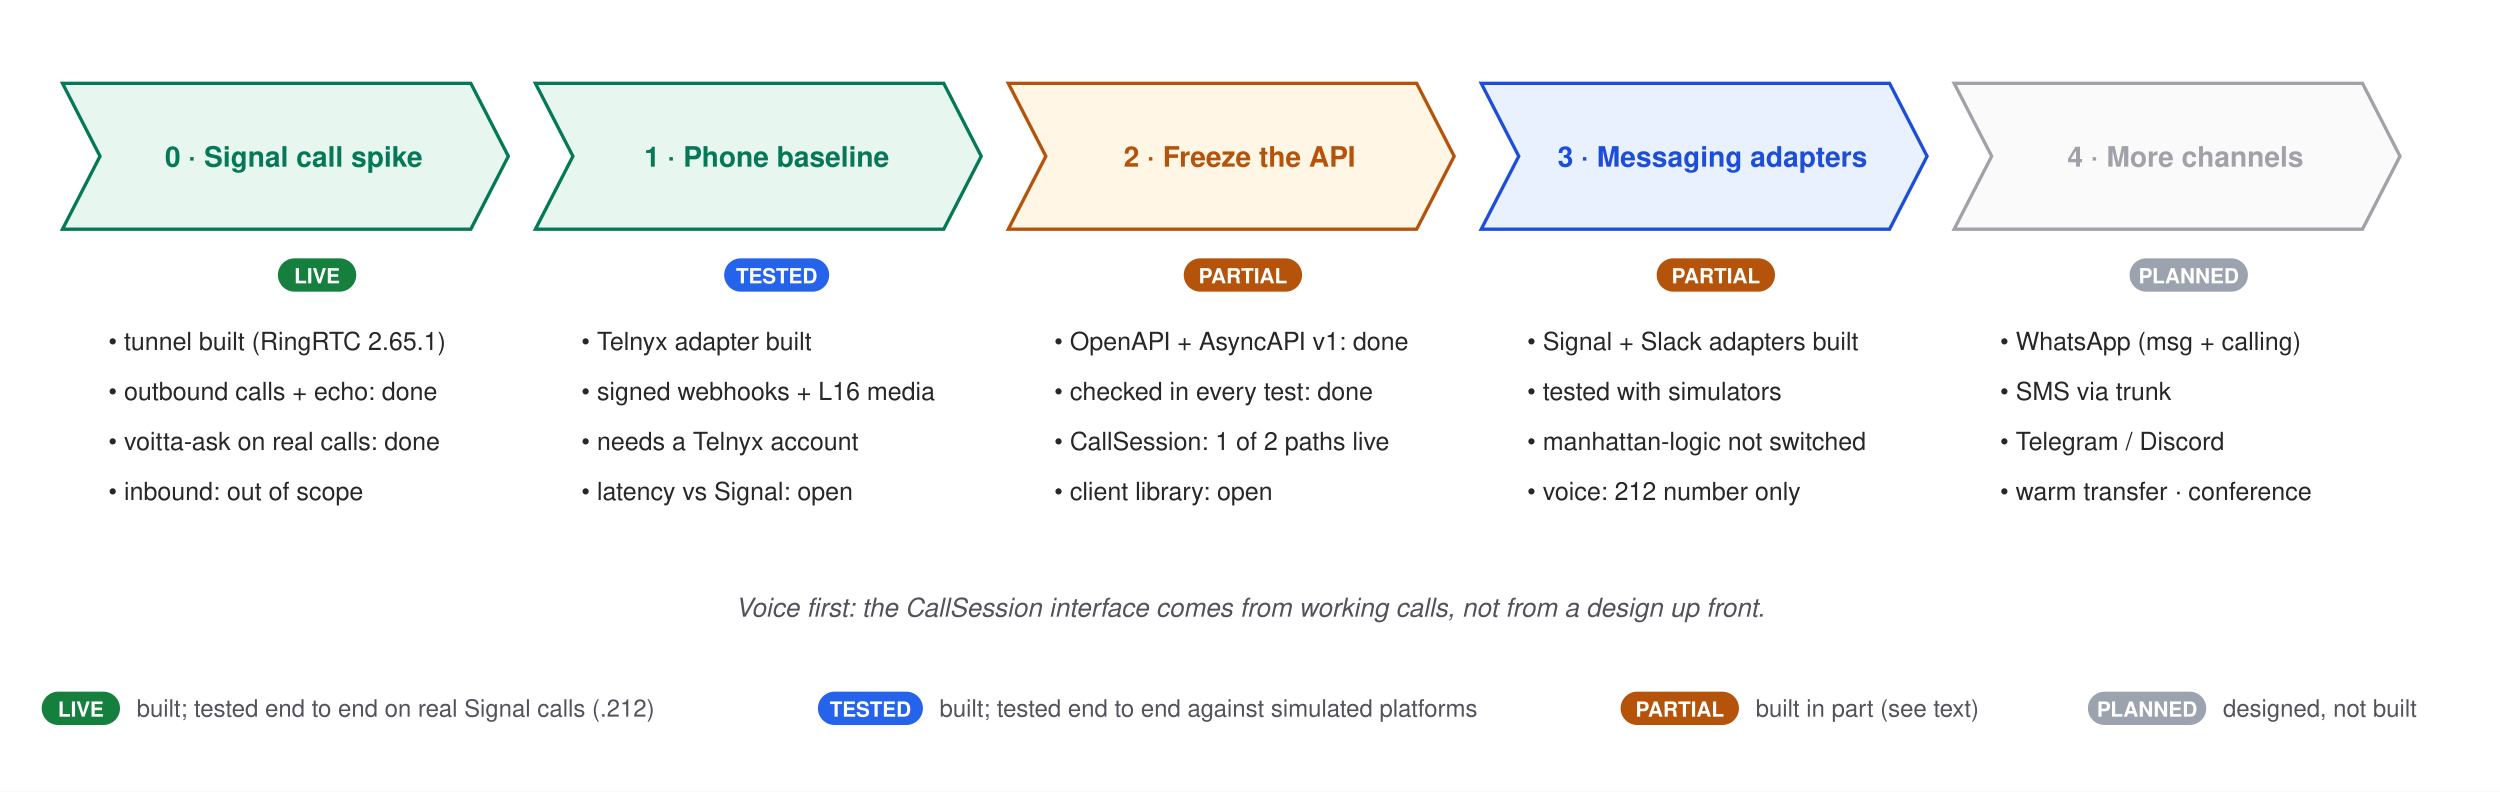
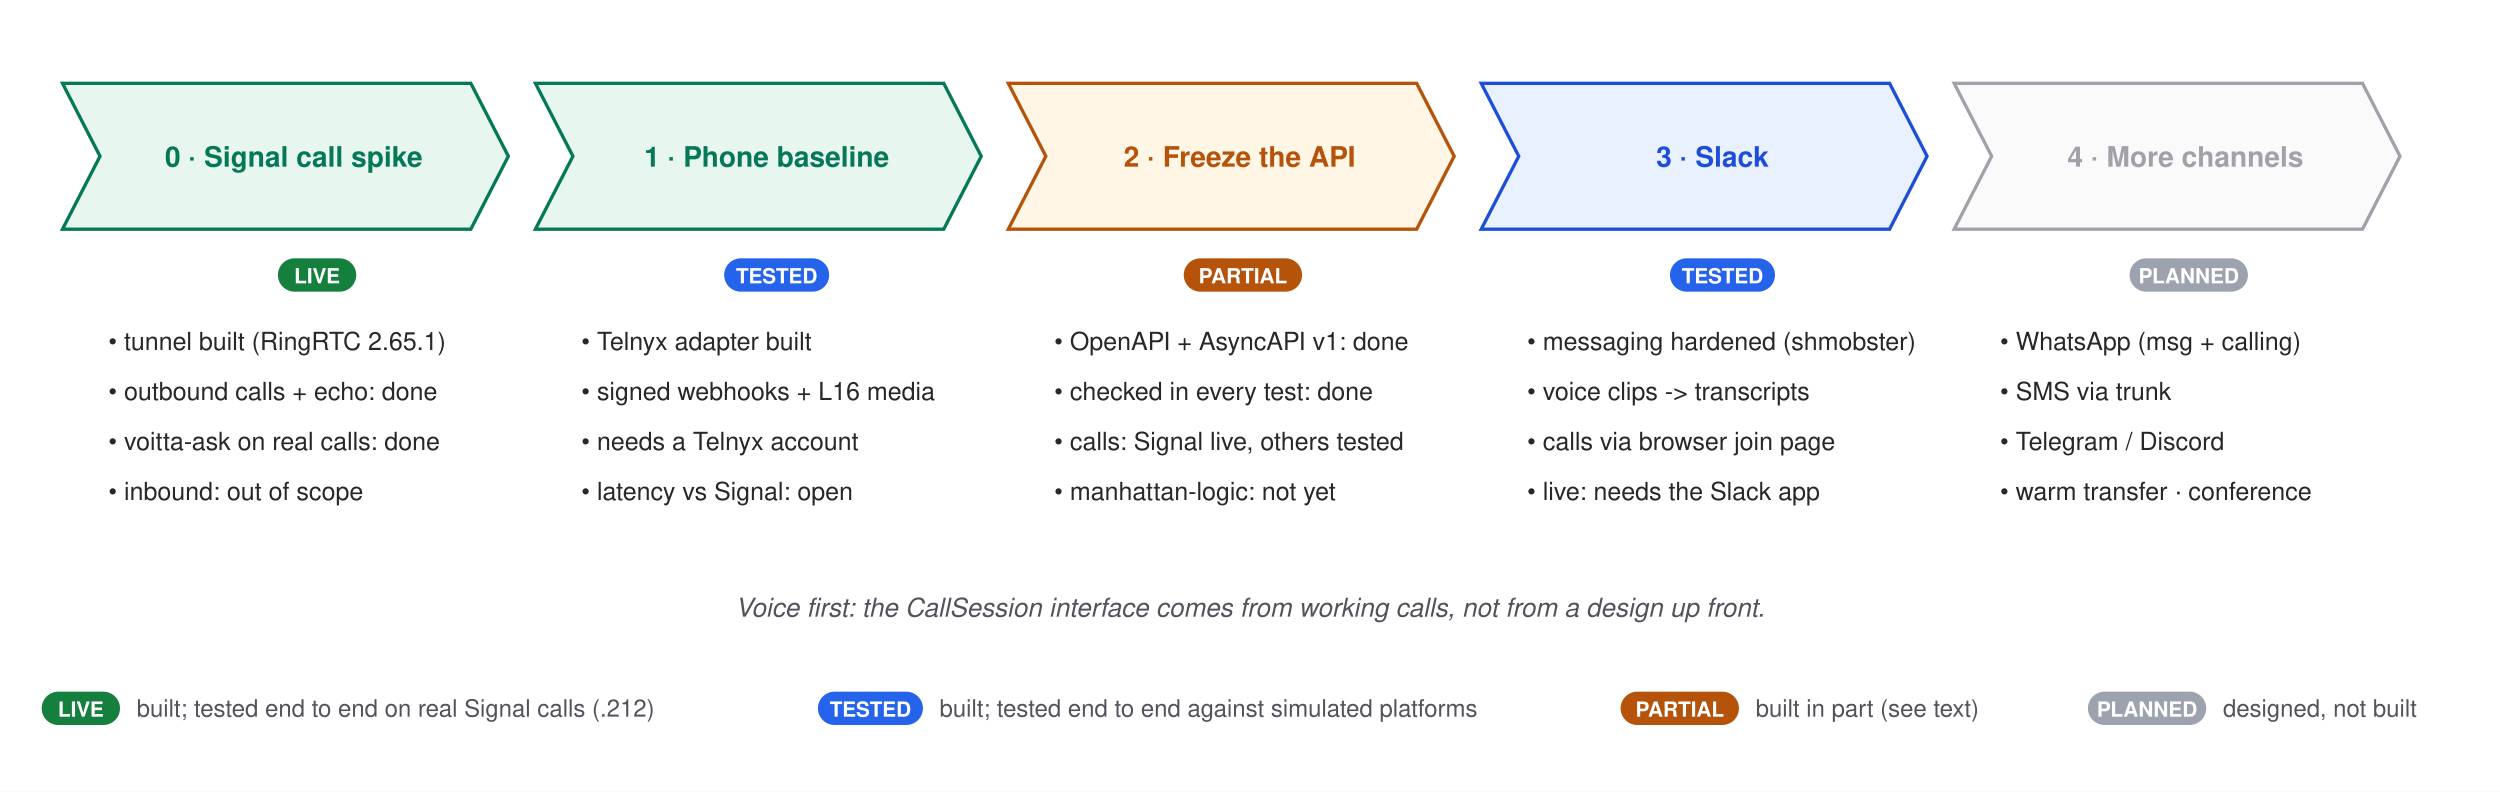
<svg xmlns="http://www.w3.org/2000/svg" width="1200" height="380" viewBox="0 0 1200 380">
  <rect width="100%" height="100%" fill="#ffffff" />
  <polygon points="30,40 226,40 244,75 226,110 30,110 48,75" fill="#e7f6ee" stroke="#047857" stroke-width="1.6" />
  <text x="141.0" y="80" font-family="Helvetica, Arial, sans-serif" font-size="13.5" font-weight="bold" text-anchor="middle" fill="#047857">0 · Signal call spike</text>
  <rect x="133.4" y="124" width="37.6" height="16" rx="8" fill="#15803d" />
  <text x="152.2" y="136" font-family="Helvetica, Arial, sans-serif" font-size="10" font-weight="bold" text-anchor="middle" fill="#ffffff">LIVE</text>
  <text x="52" y="168" font-family="Helvetica, Arial, sans-serif" font-size="12" font-weight="normal" text-anchor="start" fill="#27272a">• tunnel built (RingRTC 2.65.1)</text>
  <text x="52" y="192" font-family="Helvetica, Arial, sans-serif" font-size="12" font-weight="normal" text-anchor="start" fill="#27272a">• outbound calls + echo: done</text>
  <text x="52" y="216" font-family="Helvetica, Arial, sans-serif" font-size="12" font-weight="normal" text-anchor="start" fill="#27272a">• voitta-ask on real calls: done</text>
  <text x="52" y="240" font-family="Helvetica, Arial, sans-serif" font-size="12" font-weight="normal" text-anchor="start" fill="#27272a">• inbound: out of scope</text>
  <polygon points="257,40 453,40 471,75 453,110 257,110 275,75" fill="#e7f6ee" stroke="#047857" stroke-width="1.6" />
  <text x="368.0" y="80" font-family="Helvetica, Arial, sans-serif" font-size="13.5" font-weight="bold" text-anchor="middle" fill="#047857">1 · Phone baseline</text>
  <rect x="347.6" y="124" width="50.4" height="16" rx="8" fill="#2563eb" />
  <text x="372.8" y="136" font-family="Helvetica, Arial, sans-serif" font-size="10" font-weight="bold" text-anchor="middle" fill="#ffffff">TESTED</text>
  <text x="279" y="168" font-family="Helvetica, Arial, sans-serif" font-size="12" font-weight="normal" text-anchor="start" fill="#27272a">• Telnyx adapter built</text>
  <text x="279" y="192" font-family="Helvetica, Arial, sans-serif" font-size="12" font-weight="normal" text-anchor="start" fill="#27272a">• signed webhooks + L16 media</text>
  <text x="279" y="216" font-family="Helvetica, Arial, sans-serif" font-size="12" font-weight="normal" text-anchor="start" fill="#27272a">• needs a Telnyx account</text>
  <text x="279" y="240" font-family="Helvetica, Arial, sans-serif" font-size="12" font-weight="normal" text-anchor="start" fill="#27272a">• latency vs Signal: open</text>
  <polygon points="484,40 680,40 698,75 680,110 484,110 502,75" fill="#fff6e5" stroke="#b45309" stroke-width="1.6" />
  <text x="595.0" y="80" font-family="Helvetica, Arial, sans-serif" font-size="13.5" font-weight="bold" text-anchor="middle" fill="#b45309">2 · Freeze the API</text>
  <rect x="568.2" y="124" width="56.8" height="16" rx="8" fill="#b45309" />
  <text x="596.6" y="136" font-family="Helvetica, Arial, sans-serif" font-size="10" font-weight="bold" text-anchor="middle" fill="#ffffff">PARTIAL</text>
  <text x="506" y="168" font-family="Helvetica, Arial, sans-serif" font-size="12" font-weight="normal" text-anchor="start" fill="#27272a">• OpenAPI + AsyncAPI v1: done</text>
  <text x="506" y="192" font-family="Helvetica, Arial, sans-serif" font-size="12" font-weight="normal" text-anchor="start" fill="#27272a">• checked in every test: done</text>
-   <text x="506" y="216" font-family="Helvetica, Arial, sans-serif" font-size="12" font-weight="normal" text-anchor="start" fill="#27272a">• CallSession: 1 of 2 paths live</text>
-   <text x="506" y="240" font-family="Helvetica, Arial, sans-serif" font-size="12" font-weight="normal" text-anchor="start" fill="#27272a">• client library: open</text>
+   <text x="506" y="216" font-family="Helvetica, Arial, sans-serif" font-size="12" font-weight="normal" text-anchor="start" fill="#27272a">• calls: Signal live, others tested</text>
+   <text x="506" y="240" font-family="Helvetica, Arial, sans-serif" font-size="12" font-weight="normal" text-anchor="start" fill="#27272a">• manhattan-logic: not yet</text>
  <polygon points="711,40 907,40 925,75 907,110 711,110 729,75" fill="#eaf1fe" stroke="#1d4ed8" stroke-width="1.6" />
-   <text x="822.0" y="80" font-family="Helvetica, Arial, sans-serif" font-size="13.5" font-weight="bold" text-anchor="middle" fill="#1d4ed8">3 · Messaging adapters</text>
-   <rect x="795.2" y="124" width="56.8" height="16" rx="8" fill="#b45309" />
-   <text x="823.6" y="136" font-family="Helvetica, Arial, sans-serif" font-size="10" font-weight="bold" text-anchor="middle" fill="#ffffff">PARTIAL</text>
-   <text x="733" y="168" font-family="Helvetica, Arial, sans-serif" font-size="12" font-weight="normal" text-anchor="start" fill="#27272a">• Signal + Slack adapters built</text>
-   <text x="733" y="192" font-family="Helvetica, Arial, sans-serif" font-size="12" font-weight="normal" text-anchor="start" fill="#27272a">• tested with simulators</text>
-   <text x="733" y="216" font-family="Helvetica, Arial, sans-serif" font-size="12" font-weight="normal" text-anchor="start" fill="#27272a">• manhattan-logic not switched</text>
-   <text x="733" y="240" font-family="Helvetica, Arial, sans-serif" font-size="12" font-weight="normal" text-anchor="start" fill="#27272a">• voice: 212 number only</text>
+   <text x="822.0" y="80" font-family="Helvetica, Arial, sans-serif" font-size="13.5" font-weight="bold" text-anchor="middle" fill="#1d4ed8">3 · Slack</text>
+   <rect x="801.6" y="124" width="50.4" height="16" rx="8" fill="#2563eb" />
+   <text x="826.8" y="136" font-family="Helvetica, Arial, sans-serif" font-size="10" font-weight="bold" text-anchor="middle" fill="#ffffff">TESTED</text>
+   <text x="733" y="168" font-family="Helvetica, Arial, sans-serif" font-size="12" font-weight="normal" text-anchor="start" fill="#27272a">• messaging hardened (shmobster)</text>
+   <text x="733" y="192" font-family="Helvetica, Arial, sans-serif" font-size="12" font-weight="normal" text-anchor="start" fill="#27272a">• voice clips -&gt; transcripts</text>
+   <text x="733" y="216" font-family="Helvetica, Arial, sans-serif" font-size="12" font-weight="normal" text-anchor="start" fill="#27272a">• calls via browser join page</text>
+   <text x="733" y="240" font-family="Helvetica, Arial, sans-serif" font-size="12" font-weight="normal" text-anchor="start" fill="#27272a">• live: needs the Slack app</text>
  <polygon points="938,40 1134,40 1152,75 1134,110 938,110 956,75" fill="#fafafa" stroke="#a1a1aa" stroke-width="1.6" />
  <text x="1049.0" y="80" font-family="Helvetica, Arial, sans-serif" font-size="13.5" font-weight="bold" text-anchor="middle" fill="#a1a1aa">4 · More channels</text>
  <rect x="1022.2" y="124" width="56.8" height="16" rx="8" fill="#9ca3af" />
  <text x="1050.6" y="136" font-family="Helvetica, Arial, sans-serif" font-size="10" font-weight="bold" text-anchor="middle" fill="#ffffff">PLANNED</text>
  <text x="960" y="168" font-family="Helvetica, Arial, sans-serif" font-size="12" font-weight="normal" text-anchor="start" fill="#27272a">• WhatsApp (msg + calling)</text>
  <text x="960" y="192" font-family="Helvetica, Arial, sans-serif" font-size="12" font-weight="normal" text-anchor="start" fill="#27272a">• SMS via trunk</text>
  <text x="960" y="216" font-family="Helvetica, Arial, sans-serif" font-size="12" font-weight="normal" text-anchor="start" fill="#27272a">• Telegram / Discord</text>
  <text x="960" y="240" font-family="Helvetica, Arial, sans-serif" font-size="12" font-weight="normal" text-anchor="start" fill="#27272a">• warm transfer · conference</text>
  <text x="600" y="296" font-family="Helvetica, Arial, sans-serif" font-size="12.5" font-weight="normal" text-anchor="middle" fill="#52525b" font-style="italic">Voice first: the CallSession interface comes from working calls, not from a design up front.</text>
  <rect x="20.0" y="332" width="37.6" height="16" rx="8" fill="#15803d" />
  <text x="38.8" y="344" font-family="Helvetica, Arial, sans-serif" font-size="10" font-weight="bold" text-anchor="middle" fill="#ffffff">LIVE</text>
  <text x="65.6" y="344" font-family="Helvetica, Arial, sans-serif" font-size="11.5" font-weight="normal" text-anchor="start" fill="#52525b">built; tested end to end on real Signal calls (.212)</text>
  <rect x="392.6" y="332" width="50.4" height="16" rx="8" fill="#2563eb" />
  <text x="417.8" y="344" font-family="Helvetica, Arial, sans-serif" font-size="10" font-weight="bold" text-anchor="middle" fill="#ffffff">TESTED</text>
  <text x="450.96" y="344" font-family="Helvetica, Arial, sans-serif" font-size="11.5" font-weight="normal" text-anchor="start" fill="#52525b">built; tested end to end against simulated platforms</text>
  <rect x="777.9" y="332" width="56.8" height="16" rx="8" fill="#b45309" />
  <text x="806.3" y="344" font-family="Helvetica, Arial, sans-serif" font-size="10" font-weight="bold" text-anchor="middle" fill="#ffffff">PARTIAL</text>
  <text x="842.72" y="344" font-family="Helvetica, Arial, sans-serif" font-size="11.5" font-weight="normal" text-anchor="start" fill="#52525b">built in part (see text)</text>
  <rect x="1002.2" y="332" width="56.8" height="16" rx="8" fill="#9ca3af" />
  <text x="1030.6" y="344" font-family="Helvetica, Arial, sans-serif" font-size="10" font-weight="bold" text-anchor="middle" fill="#ffffff">PLANNED</text>
  <text x="1067.04" y="344" font-family="Helvetica, Arial, sans-serif" font-size="11.5" font-weight="normal" text-anchor="start" fill="#52525b">designed, not built</text>
</svg>
